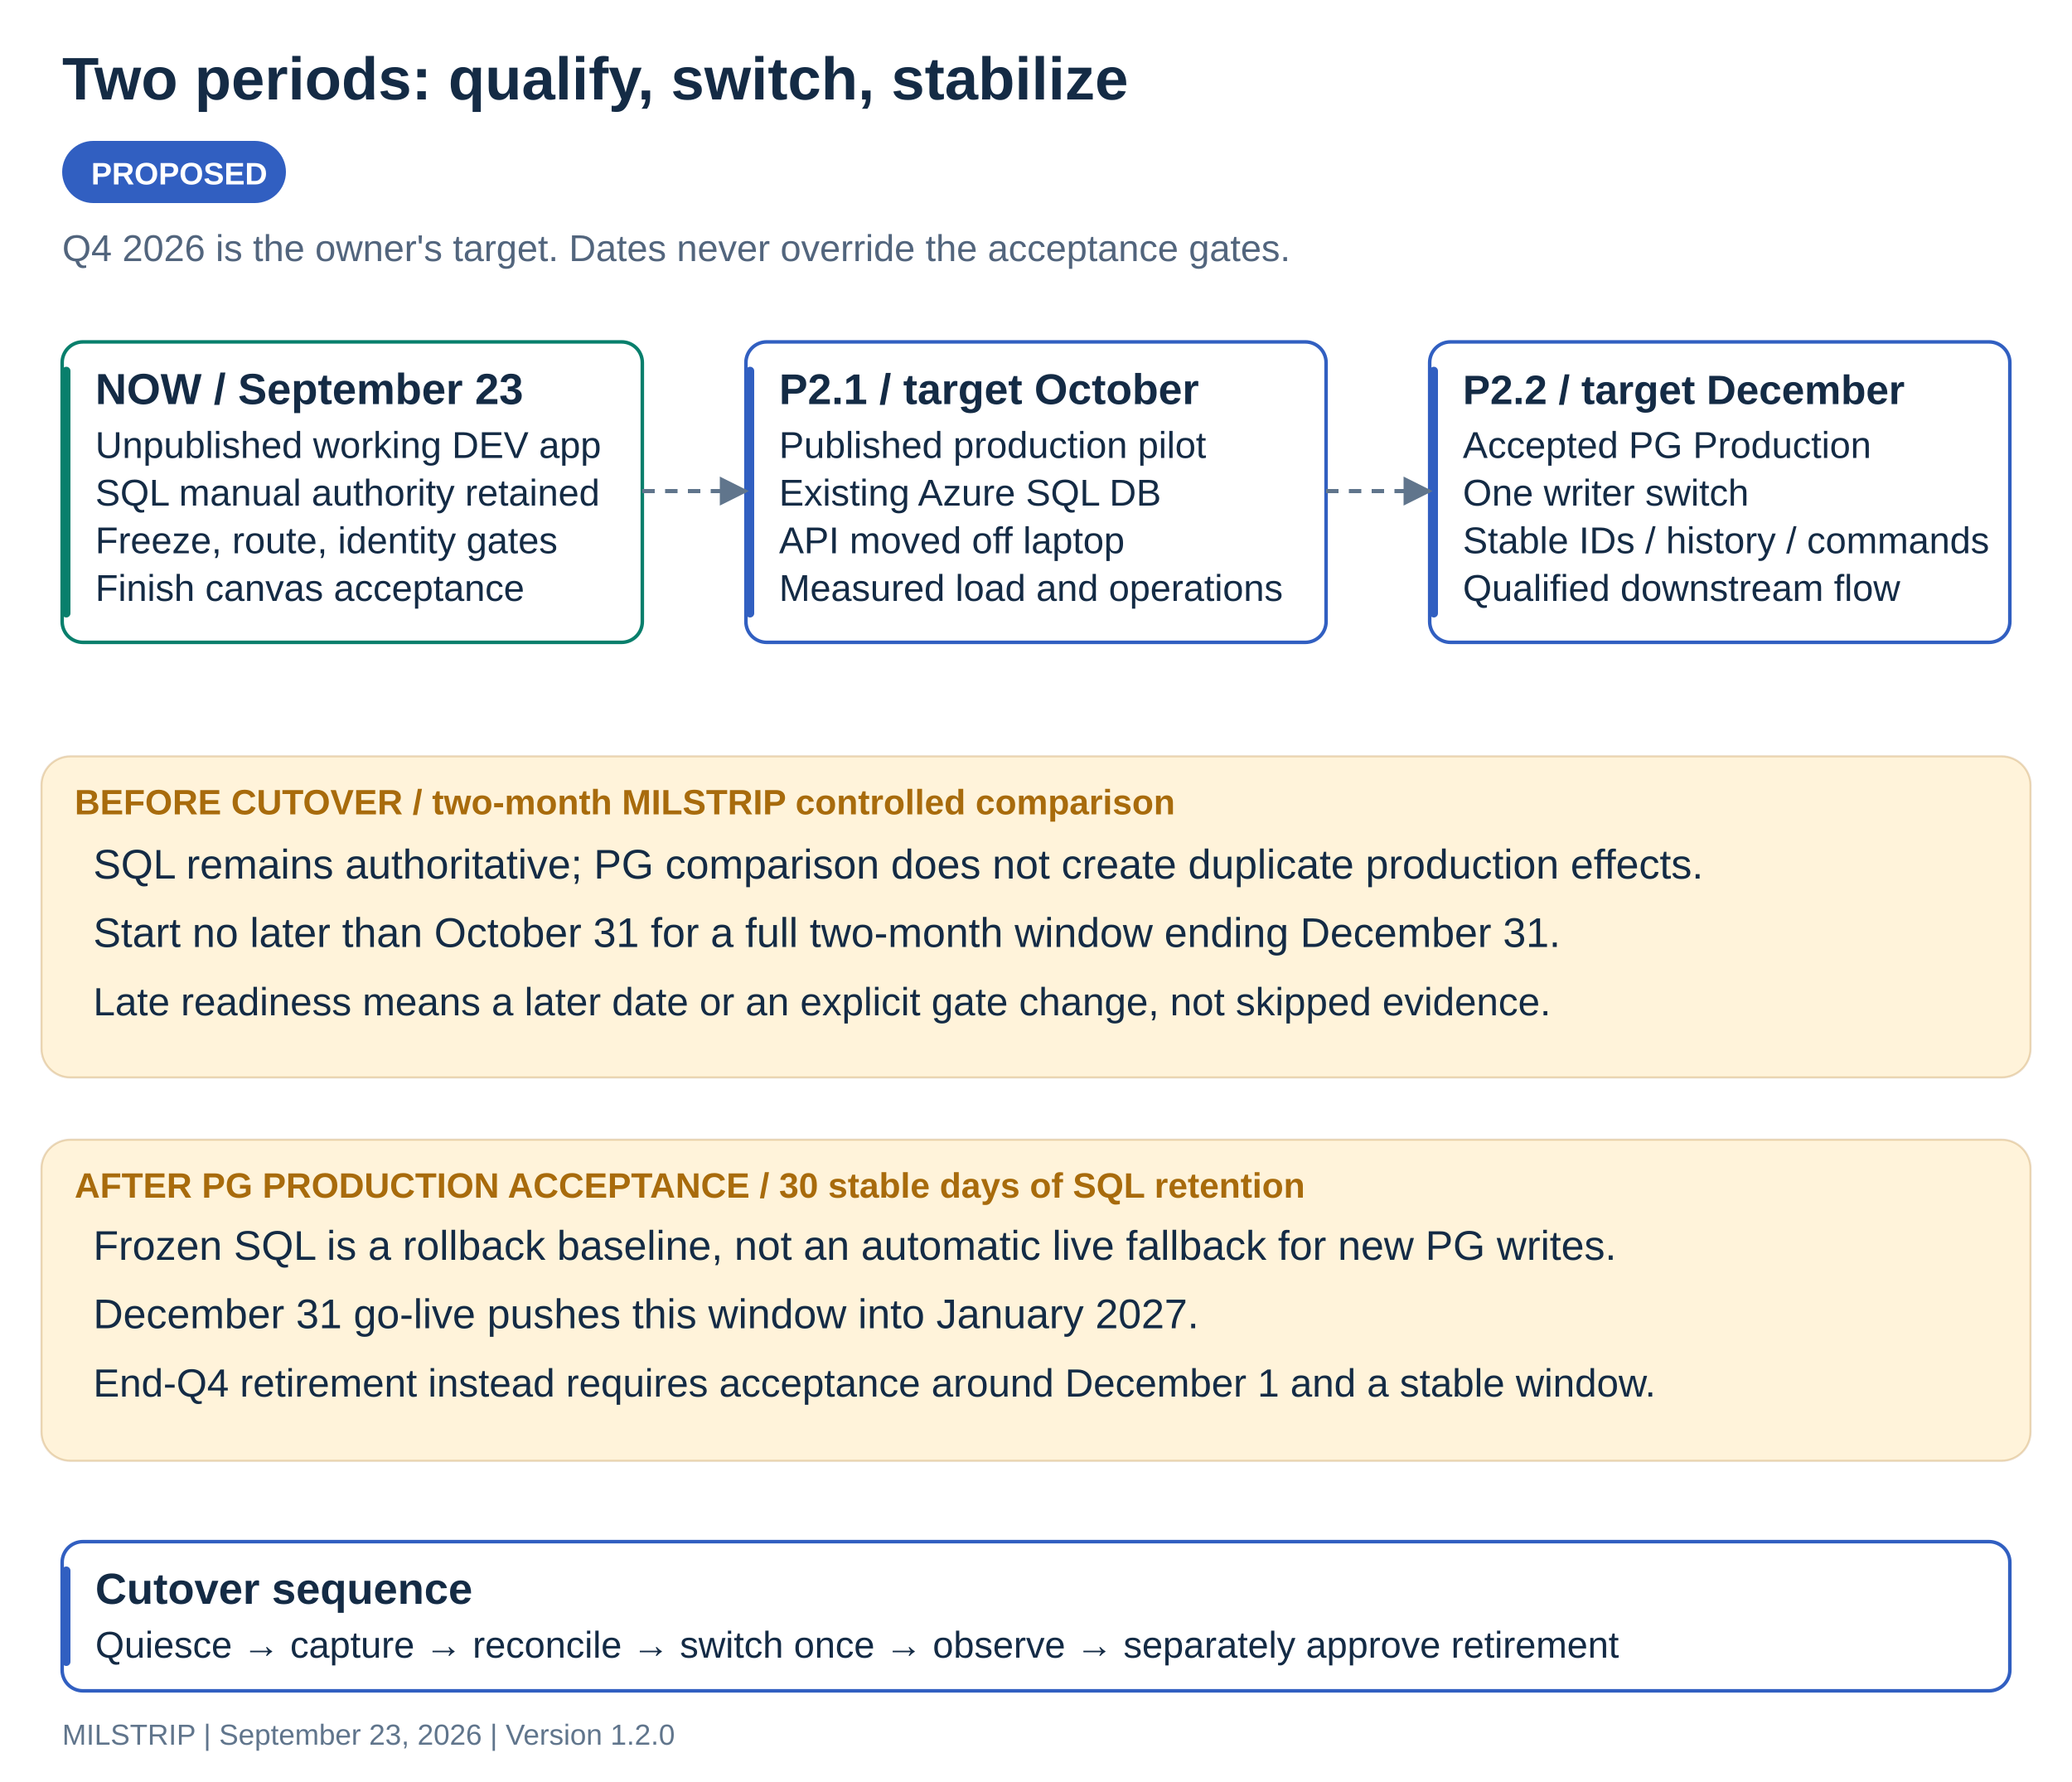
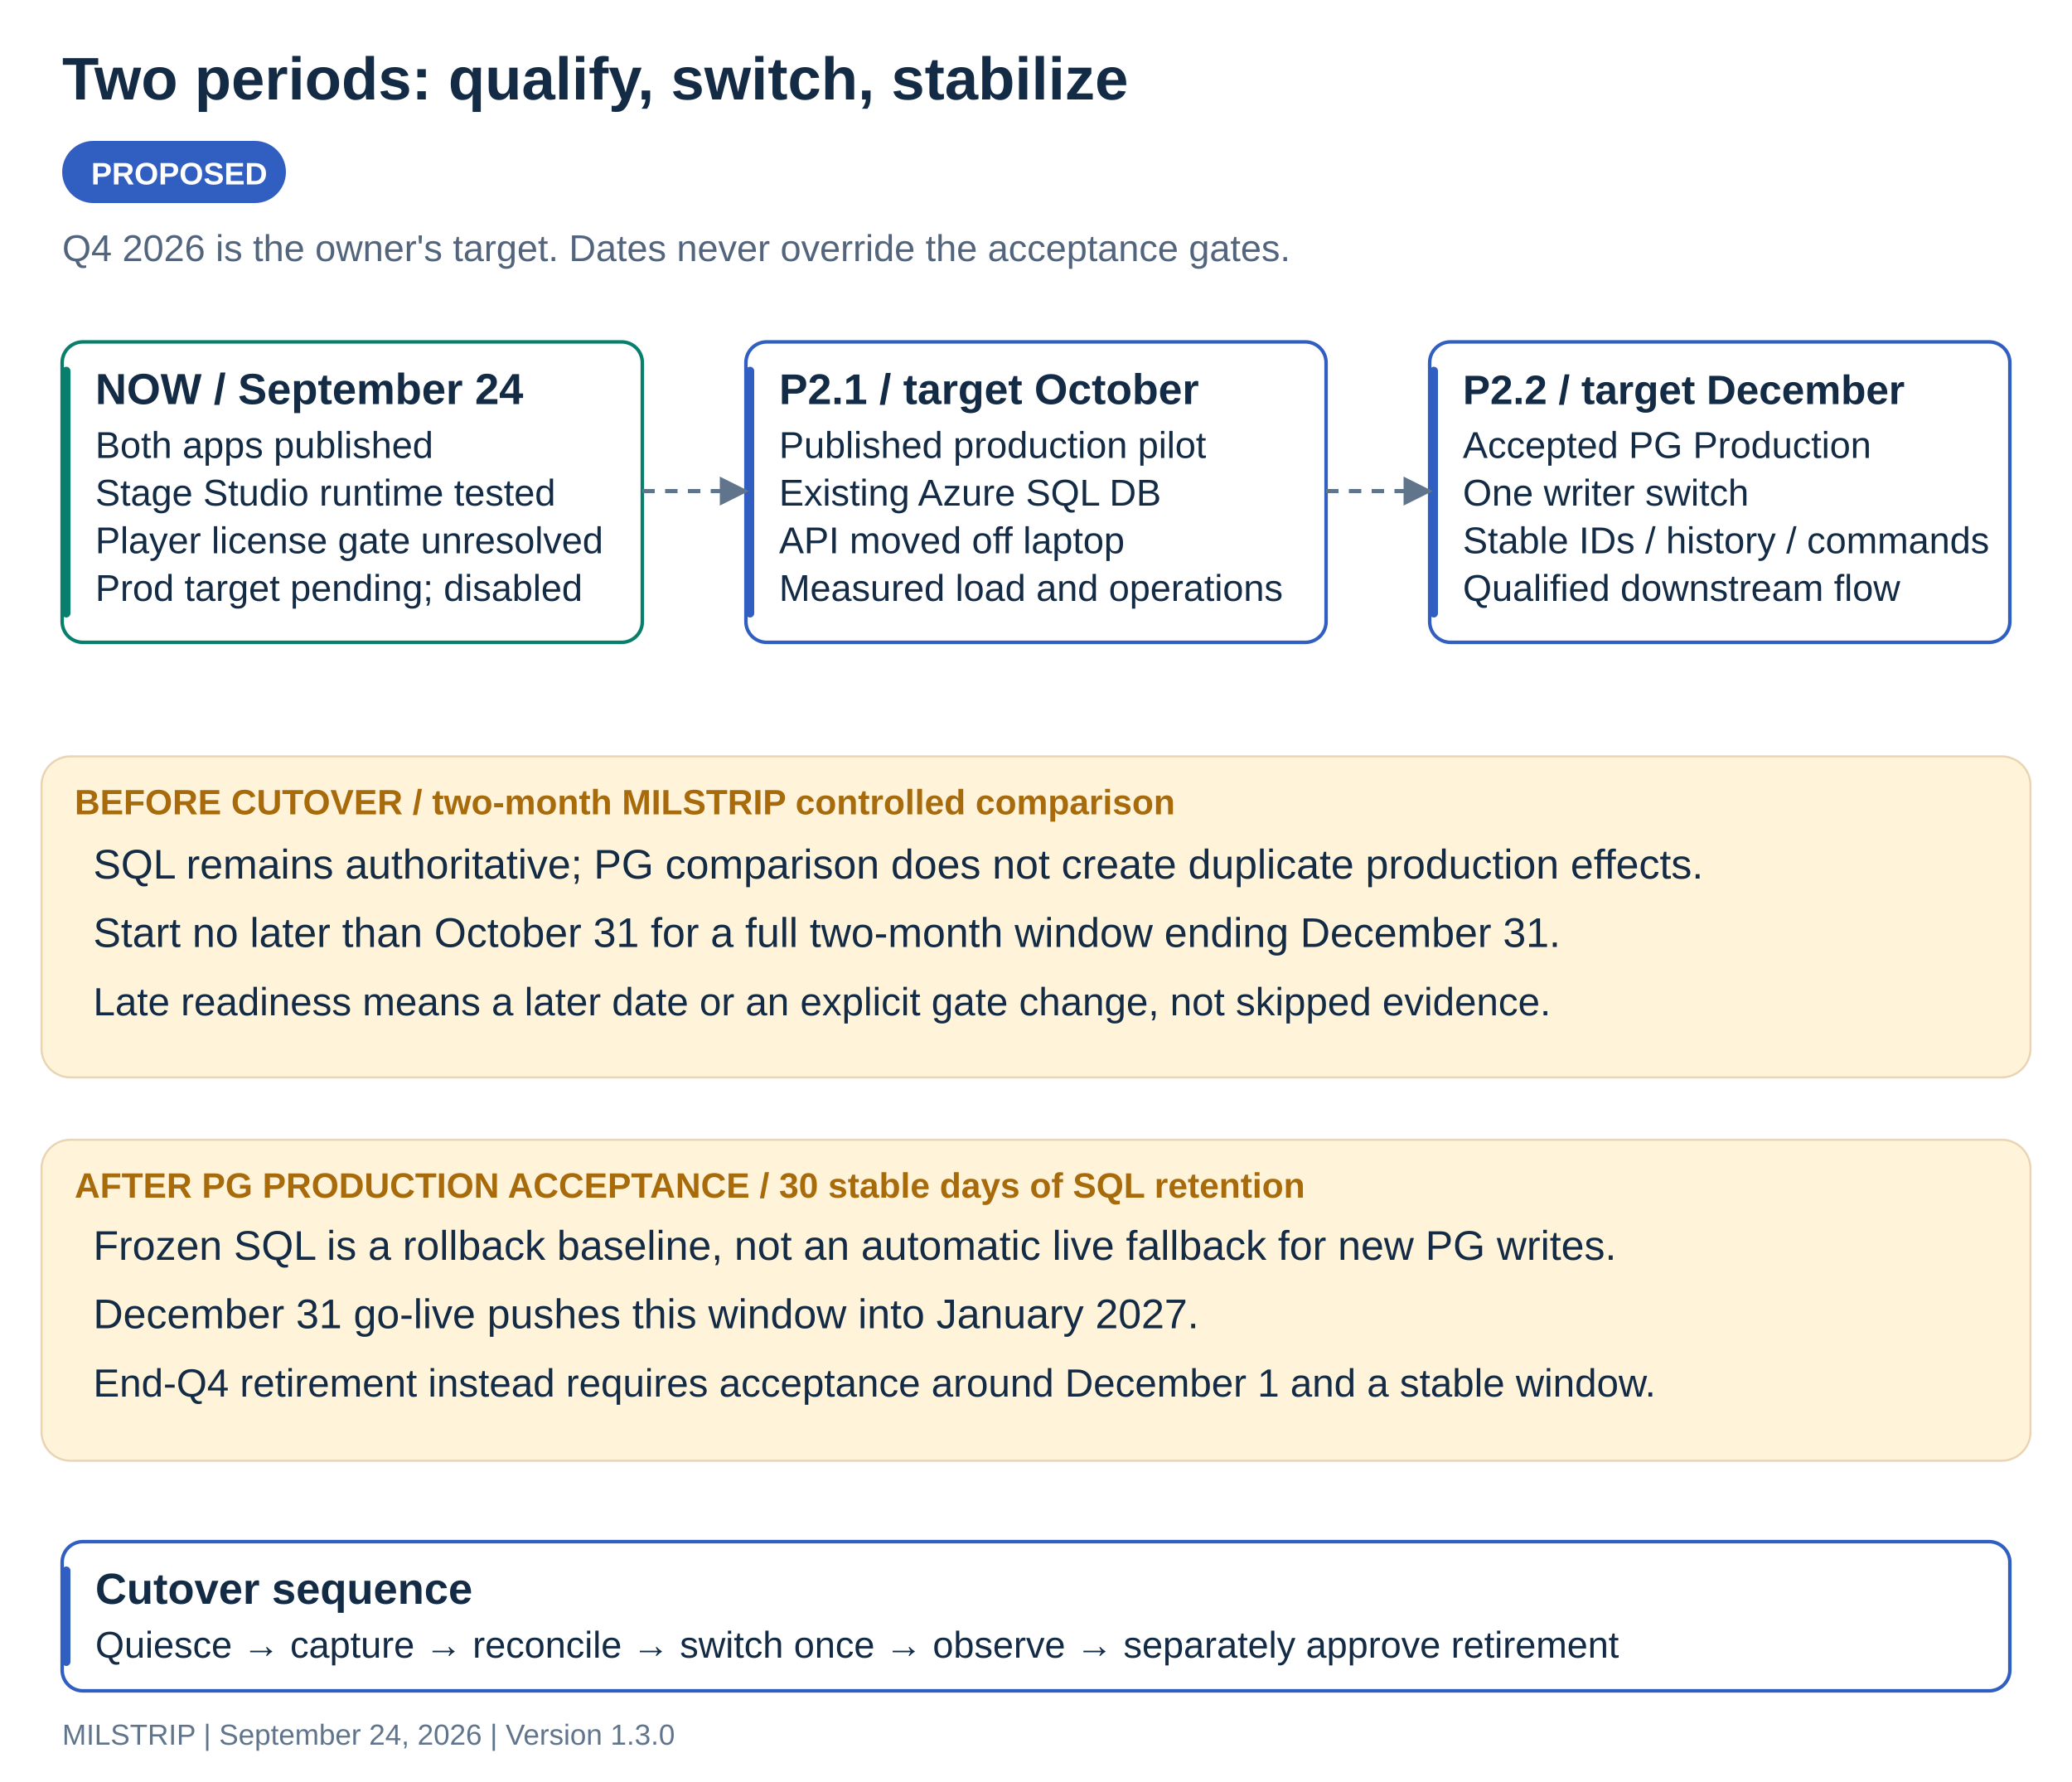
<svg xmlns="http://www.w3.org/2000/svg" width="1000" height="860" viewBox="0 0 1000 860" role="img" aria-labelledby="title desc">
  <defs>
    <marker id="arrow" viewBox="0 0 10 10" refX="9" refY="5" markerWidth="7" markerHeight="7" orient="auto-start-reverse">
      <path d="M 0 0 L 10 5 L 0 10 z" fill="#60758c" />
    </marker>
  </defs>
  <rect width="1000" height="860" fill="#ffffff" />
  <g font-family="Segoe UI, Arial, sans-serif">
    <text x="30" y="48" font-size="29" font-weight="700" fill="#142b45" text-anchor="start">Two periods: qualify, switch, stabilize</text>
    <rect x="30" y="68" width="108" height="30" rx="15" fill="#315fc1" />
    <text x="44" y="89" font-size="15" font-weight="700" fill="#ffffff" text-anchor="start">PROPOSED</text>
    <text x="30" y="126" font-size="18" font-weight="400" fill="#52657d" text-anchor="start">Q4 2026 is the owner's target. Dates never override the acceptance gates.</text>
    <g data-node="now">
      <rect x="30" y="165" width="280" height="145" rx="10" fill="#ffffff" stroke="#087f6c" stroke-width="1.7" />
      <rect x="30" y="177" width="4" height="121" rx="2" fill="#087f6c" />
-       <text x="46" y="195" font-size="21" font-weight="700" fill="#142b45" text-anchor="start">NOW / September 23</text>
-       <text x="46" y="221" font-size="18" font-weight="400" fill="#142b45" text-anchor="start">Unpublished working DEV app</text>
-       <text x="46" y="244" font-size="18" font-weight="400" fill="#142b45" text-anchor="start">SQL manual authority retained</text>
-       <text x="46" y="267" font-size="18" font-weight="400" fill="#142b45" text-anchor="start">Freeze, route, identity gates</text>
-       <text x="46" y="290" font-size="18" font-weight="400" fill="#142b45" text-anchor="start">Finish canvas acceptance</text>
+       <text x="46" y="195" font-size="21" font-weight="700" fill="#142b45" text-anchor="start">NOW / September 24</text>
+       <text x="46" y="221" font-size="18" font-weight="400" fill="#142b45" text-anchor="start">Both apps published</text>
+       <text x="46" y="244" font-size="18" font-weight="400" fill="#142b45" text-anchor="start">Stage Studio runtime tested</text>
+       <text x="46" y="267" font-size="18" font-weight="400" fill="#142b45" text-anchor="start">Player license gate unresolved</text>
+       <text x="46" y="290" font-size="18" font-weight="400" fill="#142b45" text-anchor="start">Prod target pending; disabled</text>
    </g>
    <g data-node="p21">
      <rect x="360" y="165" width="280" height="145" rx="10" fill="#ffffff" stroke="#315fc1" stroke-width="1.7" />
      <rect x="360" y="177" width="4" height="121" rx="2" fill="#315fc1" />
      <text x="376" y="195" font-size="20.718" font-weight="700" fill="#142b45" text-anchor="start">P2.1 / target October</text>
      <text x="376" y="221" font-size="18" font-weight="400" fill="#142b45" text-anchor="start">Published production pilot</text>
      <text x="376" y="244" font-size="18" font-weight="400" fill="#142b45" text-anchor="start">Existing Azure SQL DB</text>
      <text x="376" y="267" font-size="18" font-weight="400" fill="#142b45" text-anchor="start">API moved off laptop</text>
      <text x="376" y="290" font-size="18" font-weight="400" fill="#142b45" text-anchor="start">Measured load and operations</text>
    </g>
    <g data-node="p22">
      <rect x="690" y="165" width="280" height="145" rx="10" fill="#ffffff" stroke="#315fc1" stroke-width="1.7" />
      <rect x="690" y="177" width="4" height="121" rx="2" fill="#315fc1" />
      <text x="706" y="195" font-size="19.777" font-weight="700" fill="#142b45" text-anchor="start">P2.2 / target December</text>
      <text x="706" y="221" font-size="18" font-weight="400" fill="#142b45" text-anchor="start">Accepted PG Production</text>
      <text x="706" y="244" font-size="18" font-weight="400" fill="#142b45" text-anchor="start">One writer switch</text>
      <text x="706" y="267" font-size="18" font-weight="400" fill="#142b45" text-anchor="start">Stable IDs / history / commands</text>
      <text x="706" y="290" font-size="18" font-weight="400" fill="#142b45" text-anchor="start">Qualified downstream flow</text>
    </g>
    <polyline points="310,237 360,237" fill="none" stroke="#60758c" stroke-width="2" marker-end="url(#arrow)" stroke-dasharray="6 5" />
    <polyline points="640,237 690,237" fill="none" stroke="#60758c" stroke-width="2" marker-end="url(#arrow)" stroke-dasharray="6 5" />
    <rect x="20" y="365" width="960" height="155" rx="14" fill="#fff3da" stroke="#a86b0c" stroke-opacity=".25" />
    <text x="36" y="393" font-size="17" font-weight="700" fill="#a86b0c" text-anchor="start">BEFORE CUTOVER  /  two-month MILSTRIP controlled comparison</text>
    <text x="45" y="424" font-size="20" font-weight="400" fill="#142b45" text-anchor="start">SQL remains authoritative; PG comparison does not create duplicate production effects.</text>
    <text x="45" y="457" font-size="20" font-weight="400" fill="#142b45" text-anchor="start">Start no later than October 31 for a full two-month window ending December 31.</text>
    <text x="45" y="490" font-size="19" font-weight="400" fill="#142b45" text-anchor="start">Late readiness means a later date or an explicit gate change, not skipped evidence.</text>
    <rect x="20" y="550" width="960" height="155" rx="14" fill="#fff3da" stroke="#a86b0c" stroke-opacity=".25" />
    <text x="36" y="578" font-size="17" font-weight="700" fill="#a86b0c" text-anchor="start">AFTER PG PRODUCTION ACCEPTANCE  /  30 stable days of SQL retention</text>
    <text x="45" y="608" font-size="20" font-weight="400" fill="#142b45" text-anchor="start">Frozen SQL is a rollback baseline, not an automatic live fallback for new PG writes.</text>
    <text x="45" y="641" font-size="20" font-weight="400" fill="#142b45" text-anchor="start">December 31 go-live pushes this window into January 2027.</text>
    <text x="45" y="674" font-size="19" font-weight="400" fill="#142b45" text-anchor="start">End-Q4 retirement instead requires acceptance around December 1 and a stable window.</text>
    <g data-node="cutover">
      <rect x="30" y="744" width="940" height="72" rx="10" fill="#ffffff" stroke="#315fc1" stroke-width="1.7" />
      <rect x="30" y="756" width="4" height="48" rx="2" fill="#315fc1" />
      <text x="46" y="774" font-size="21" font-weight="700" fill="#142b45" text-anchor="start">Cutover sequence</text>
      <text x="46" y="800" font-size="18" font-weight="400" fill="#142b45" text-anchor="start">Quiesce → capture → reconcile → switch once → observe → separately approve retirement</text>
    </g>
-     <text x="30" y="842" font-size="14" font-weight="400" fill="#60758c" text-anchor="start">MILSTRIP  |  September 23, 2026  |  Version 1.2.0</text>
+     <text x="30" y="842" font-size="14" font-weight="400" fill="#60758c" text-anchor="start">MILSTRIP  |  September 24, 2026  |  Version 1.3.0</text>
  </g>
</svg>
